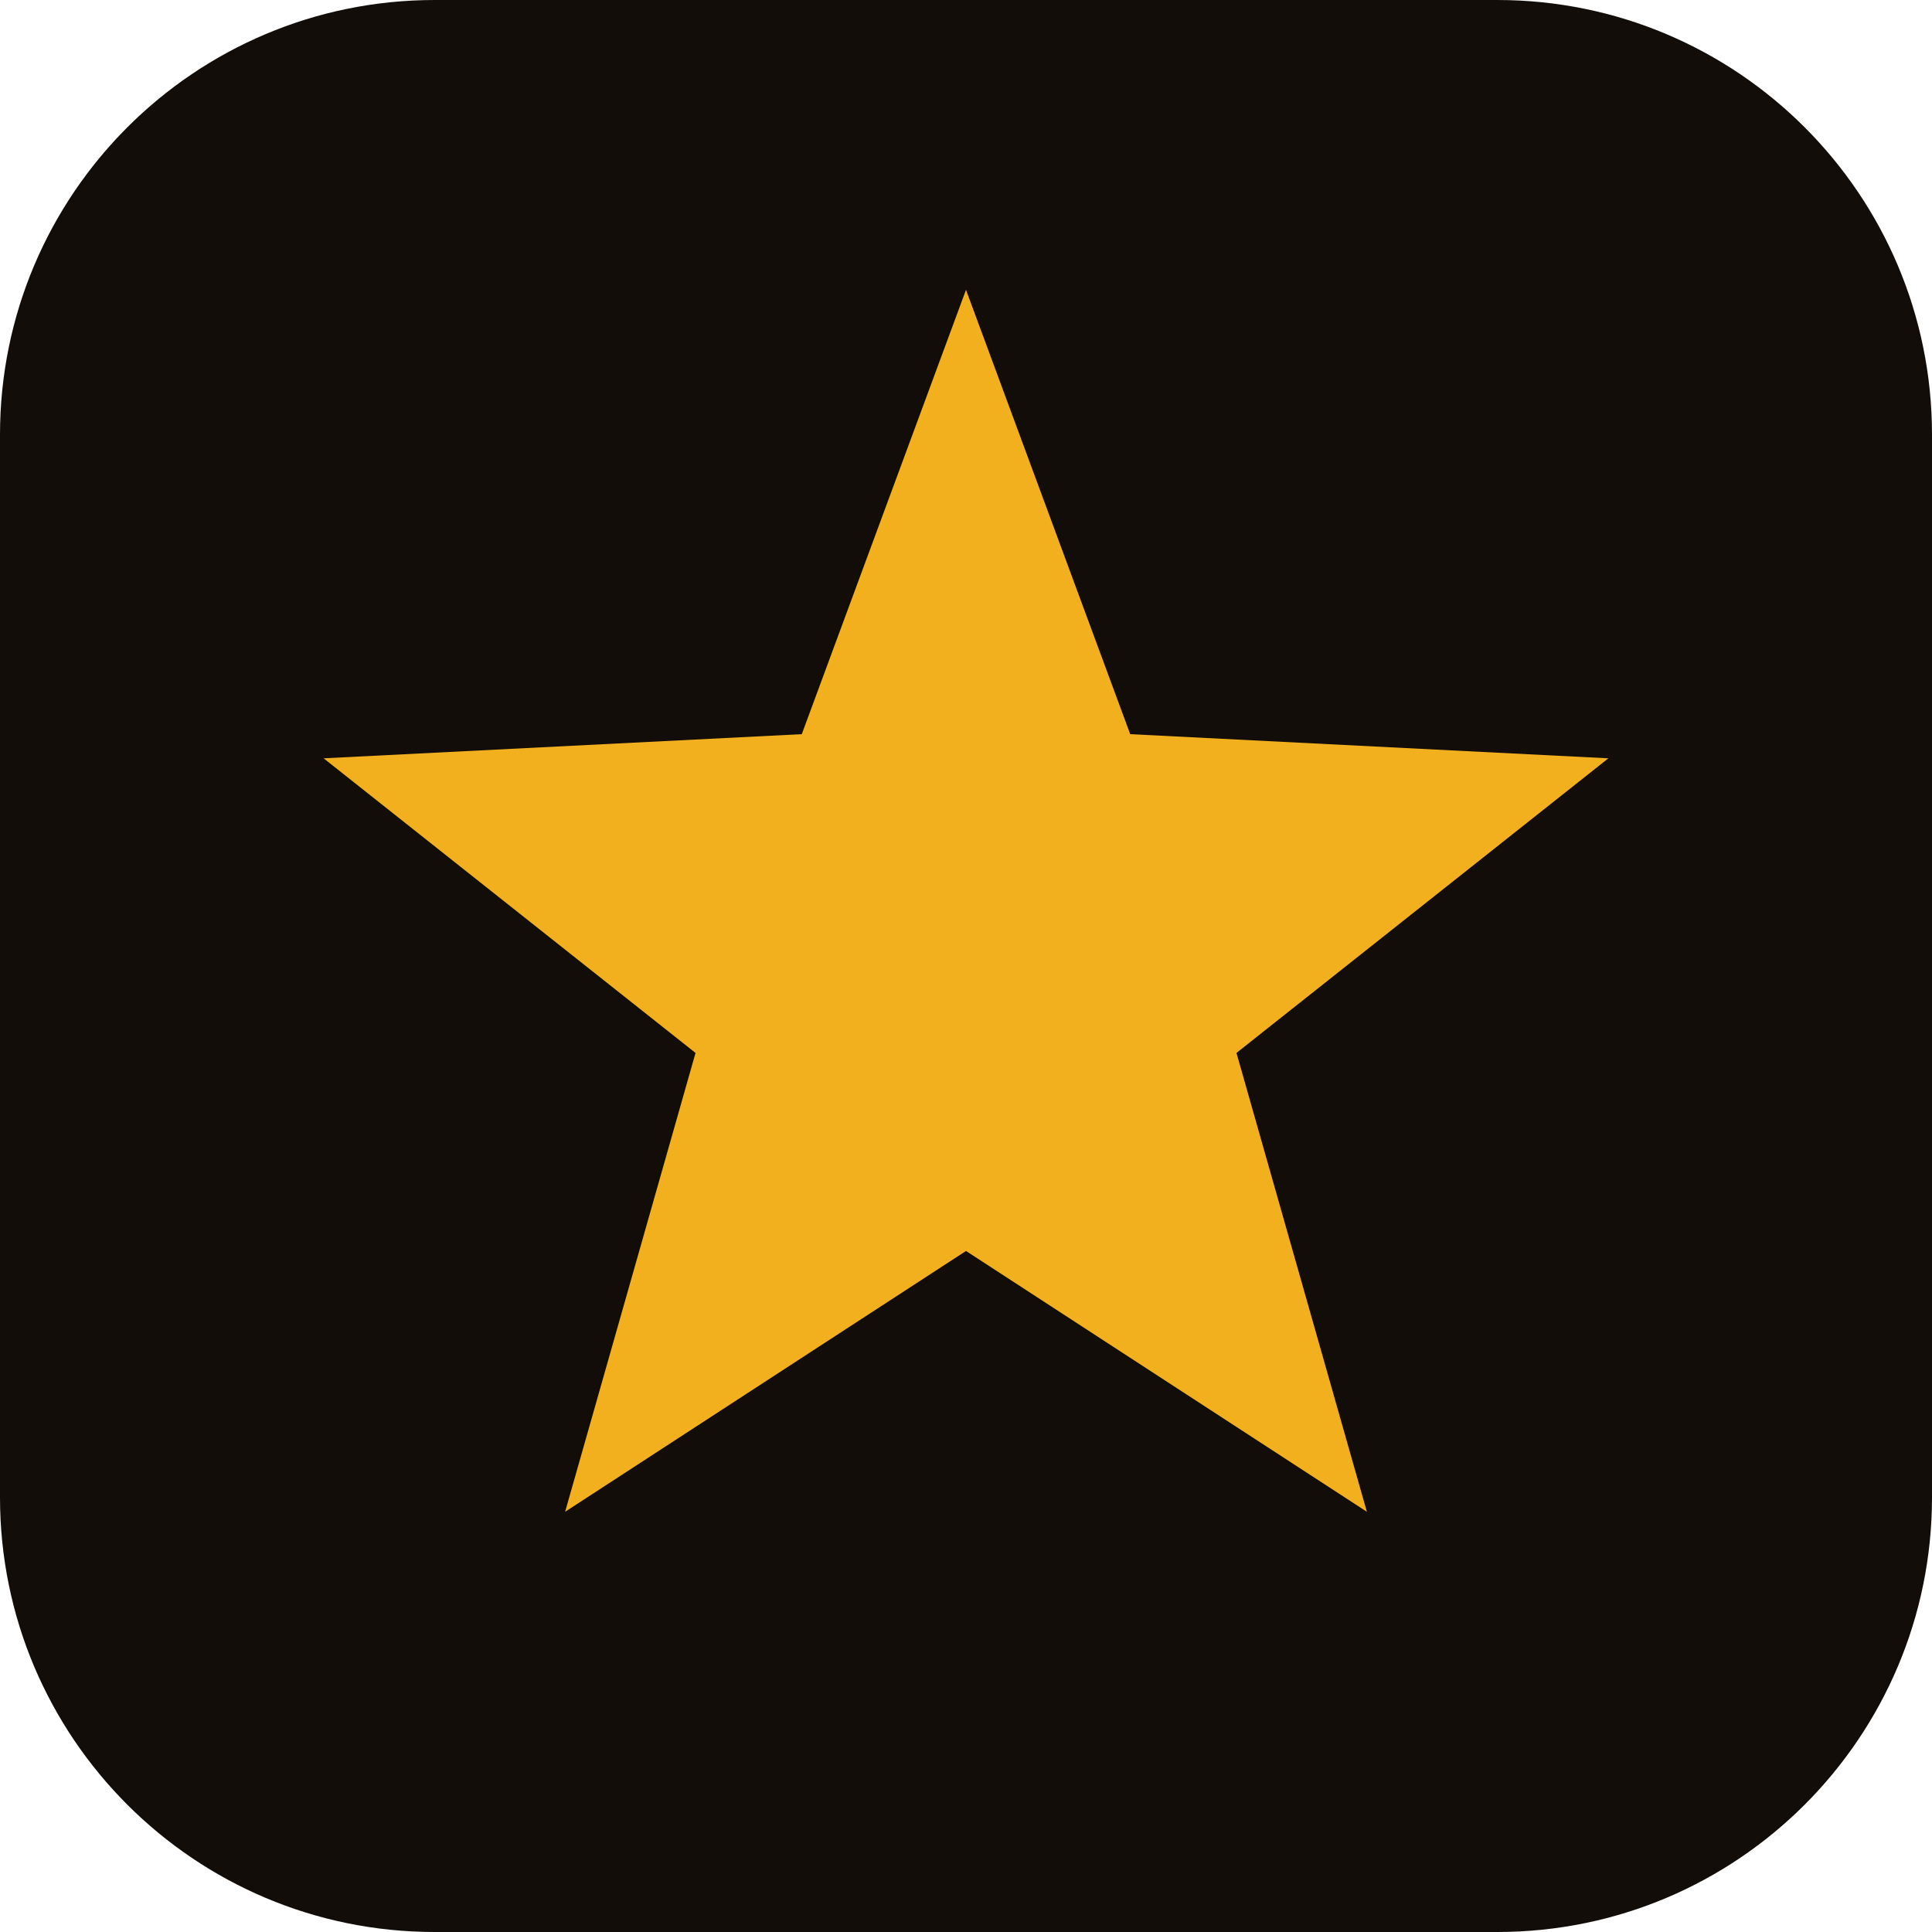
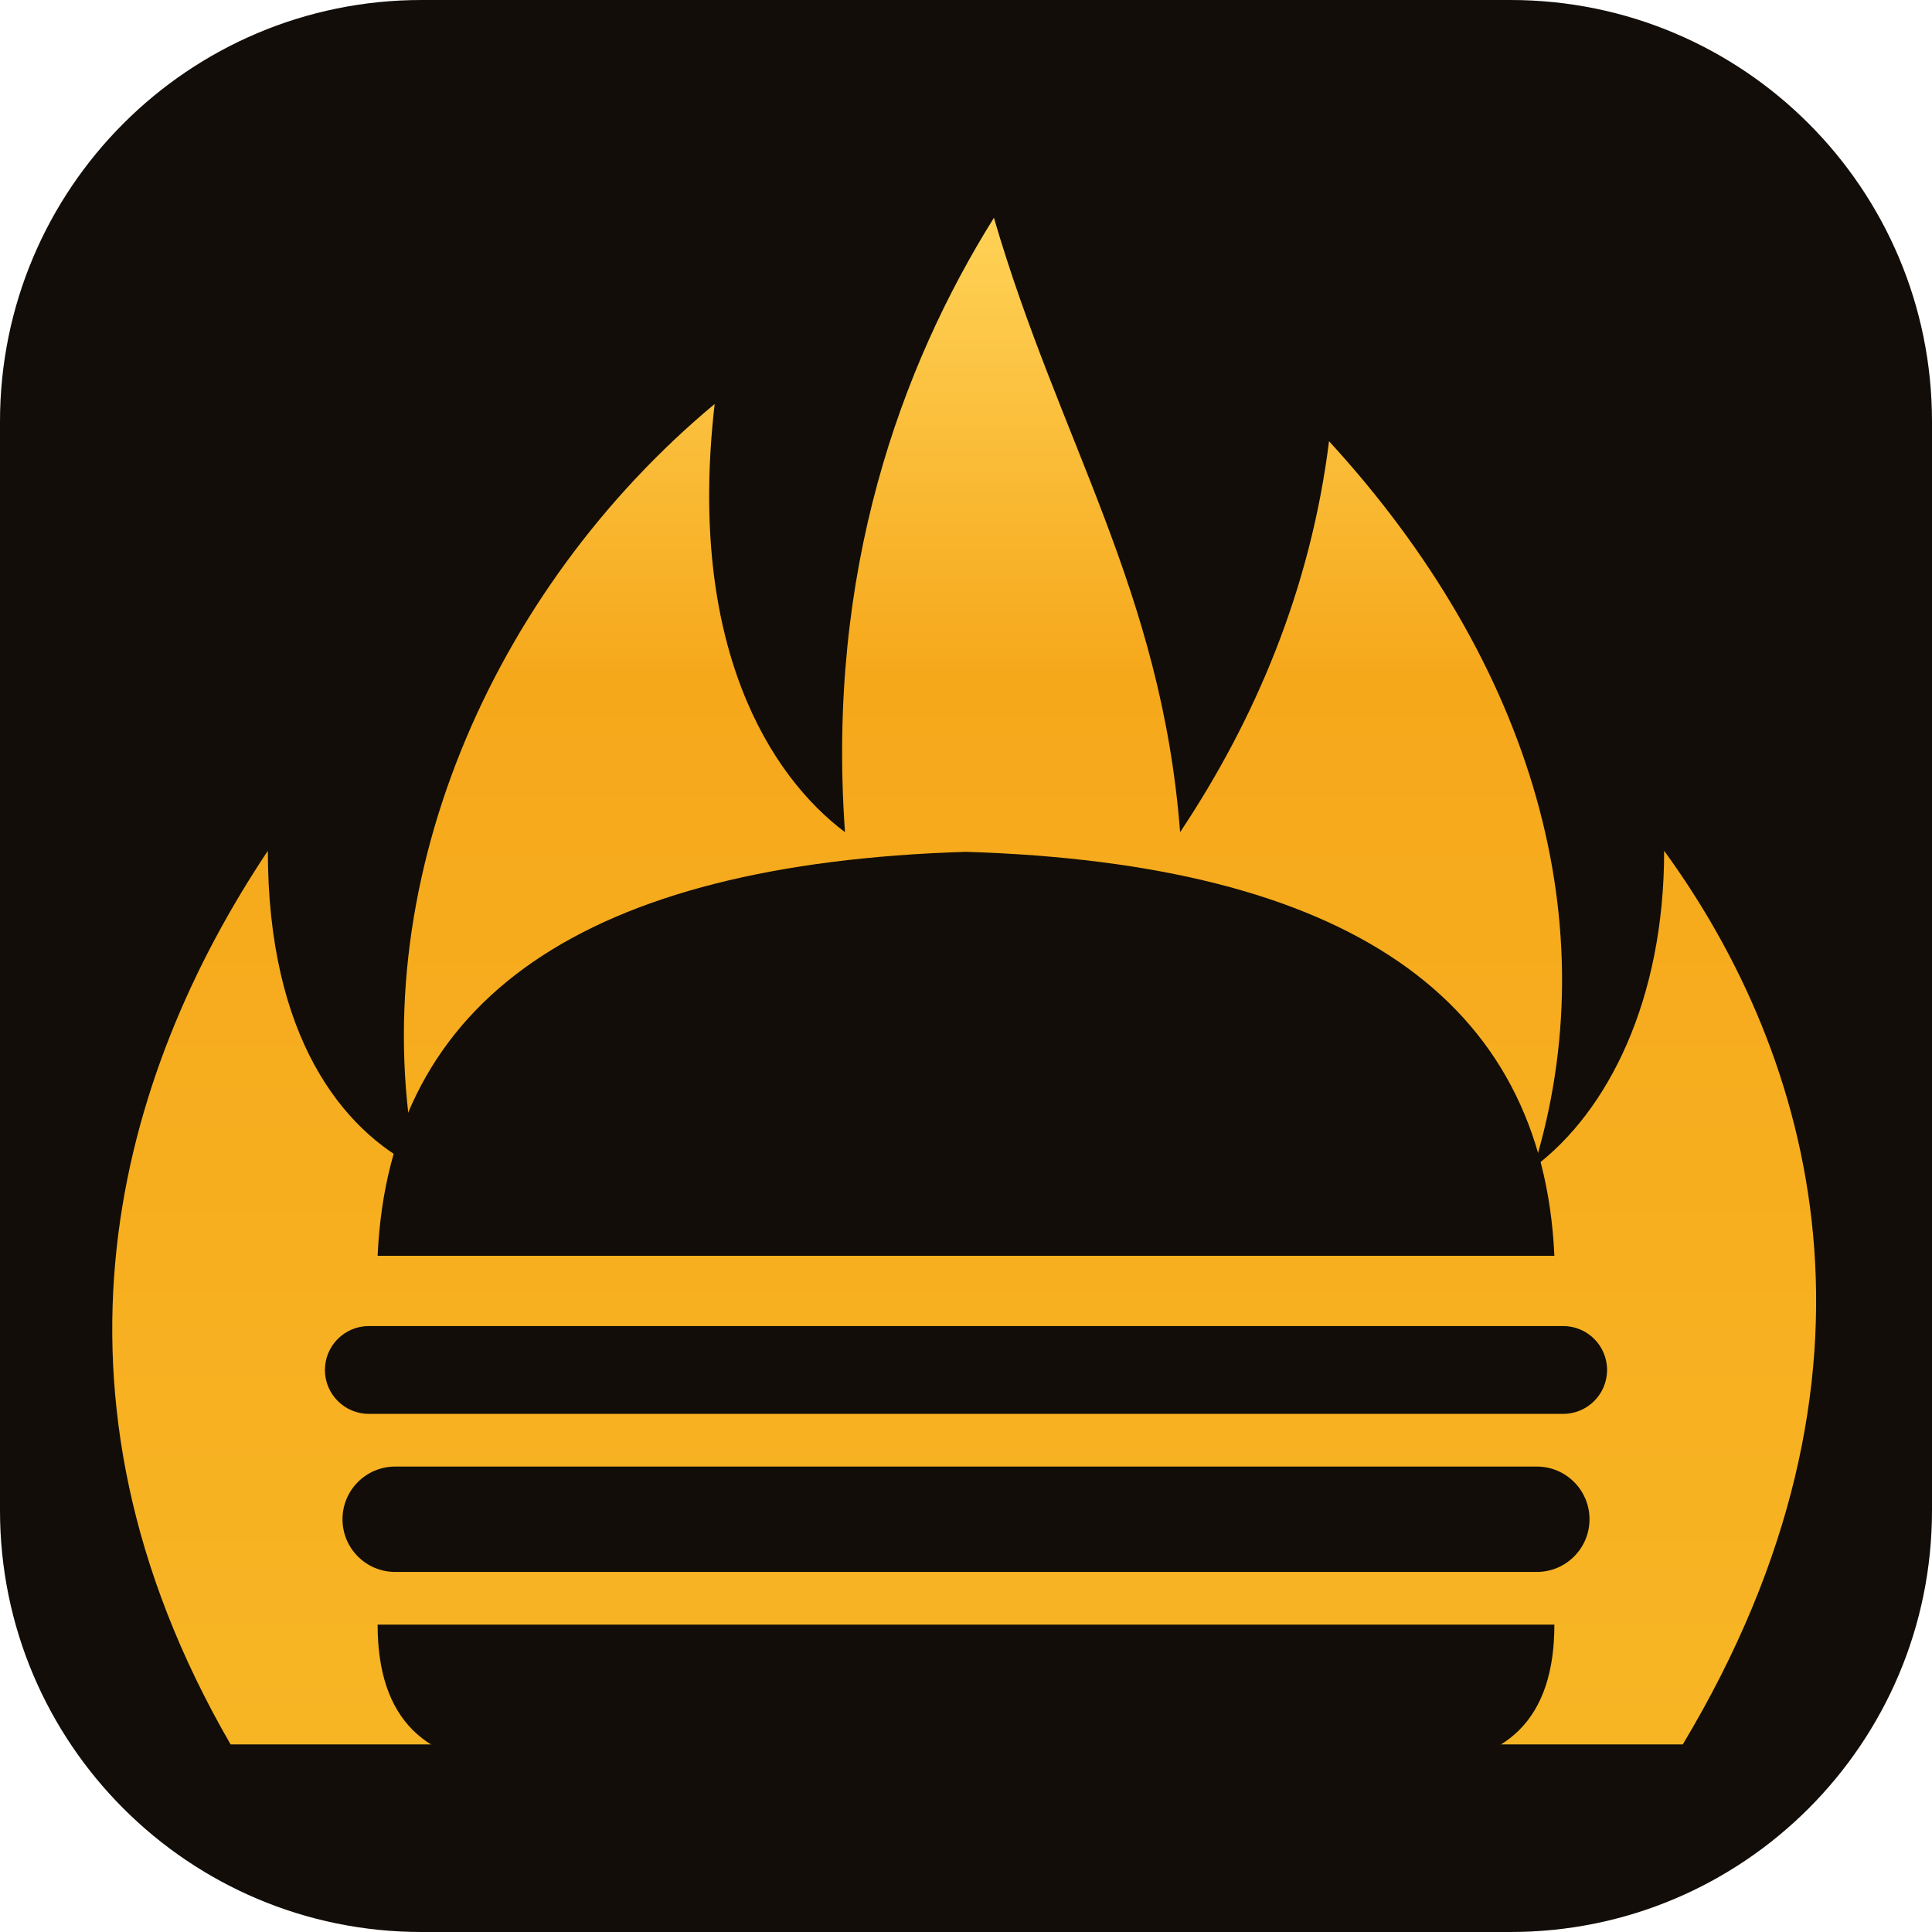
- <svg xmlns="http://www.w3.org/2000/svg" viewBox="-20 -20 40 40">
-   <rect x="-20" y="-20" width="40" height="40" rx="9" fill="#120d08" />
-   <polygon points="0.0,-14.0 3.4,-4.8 13.3,-4.3 5.6,1.8 8.3,11.3 0.0,5.9 -8.3,11.3 -5.6,1.8 -13.3,-4.3 -3.4,-4.8" fill="#f2b01e" />
+ <svg xmlns="http://www.w3.org/2000/svg" viewBox="271 -19 220 220">
+   <defs>
+     <linearGradient id="f" x1="0" y1="1" x2="0" y2="0">
+       <stop offset="0" stop-color="#f7b524" />
+       <stop offset=".7" stop-color="#f6a81b" />
+       <stop offset="1" stop-color="#ffd257" />
+     </linearGradient>
+   </defs>
+   <rect x="271" y="-19" width="220" height="220" rx="48" fill="#120d08" />
+   <path d="M302 170 C280 132 290 98 306 74 C306 94 314 104 322 108 C316 78 330 46 354 26 C351 52 360 66 368 72 C366 44 374 22 384 6 C391 30 402 46 404 72 C412 60 418 46 420 30 C442 54 450 82 442 108 C450 102 456 90 456 74 C472 96 482 130 458 170 Z" fill="url(#f)" transform="translate(381 186) scale(1.06) translate(-381 -176)" />
+   <g fill="#120d08">
+     <path d="M314 124 Q316 80 381 78 Q446 80 448 124 Z" />
+     <rect x="308" y="132" width="146" height="10" rx="5" />
+     <rect x="310" y="148" width="142" height="12" rx="6" />
+     <path d="M314 166 H448 Q448 182 432 182 H330 Q314 182 314 166 Z" />
+   </g>
</svg>
